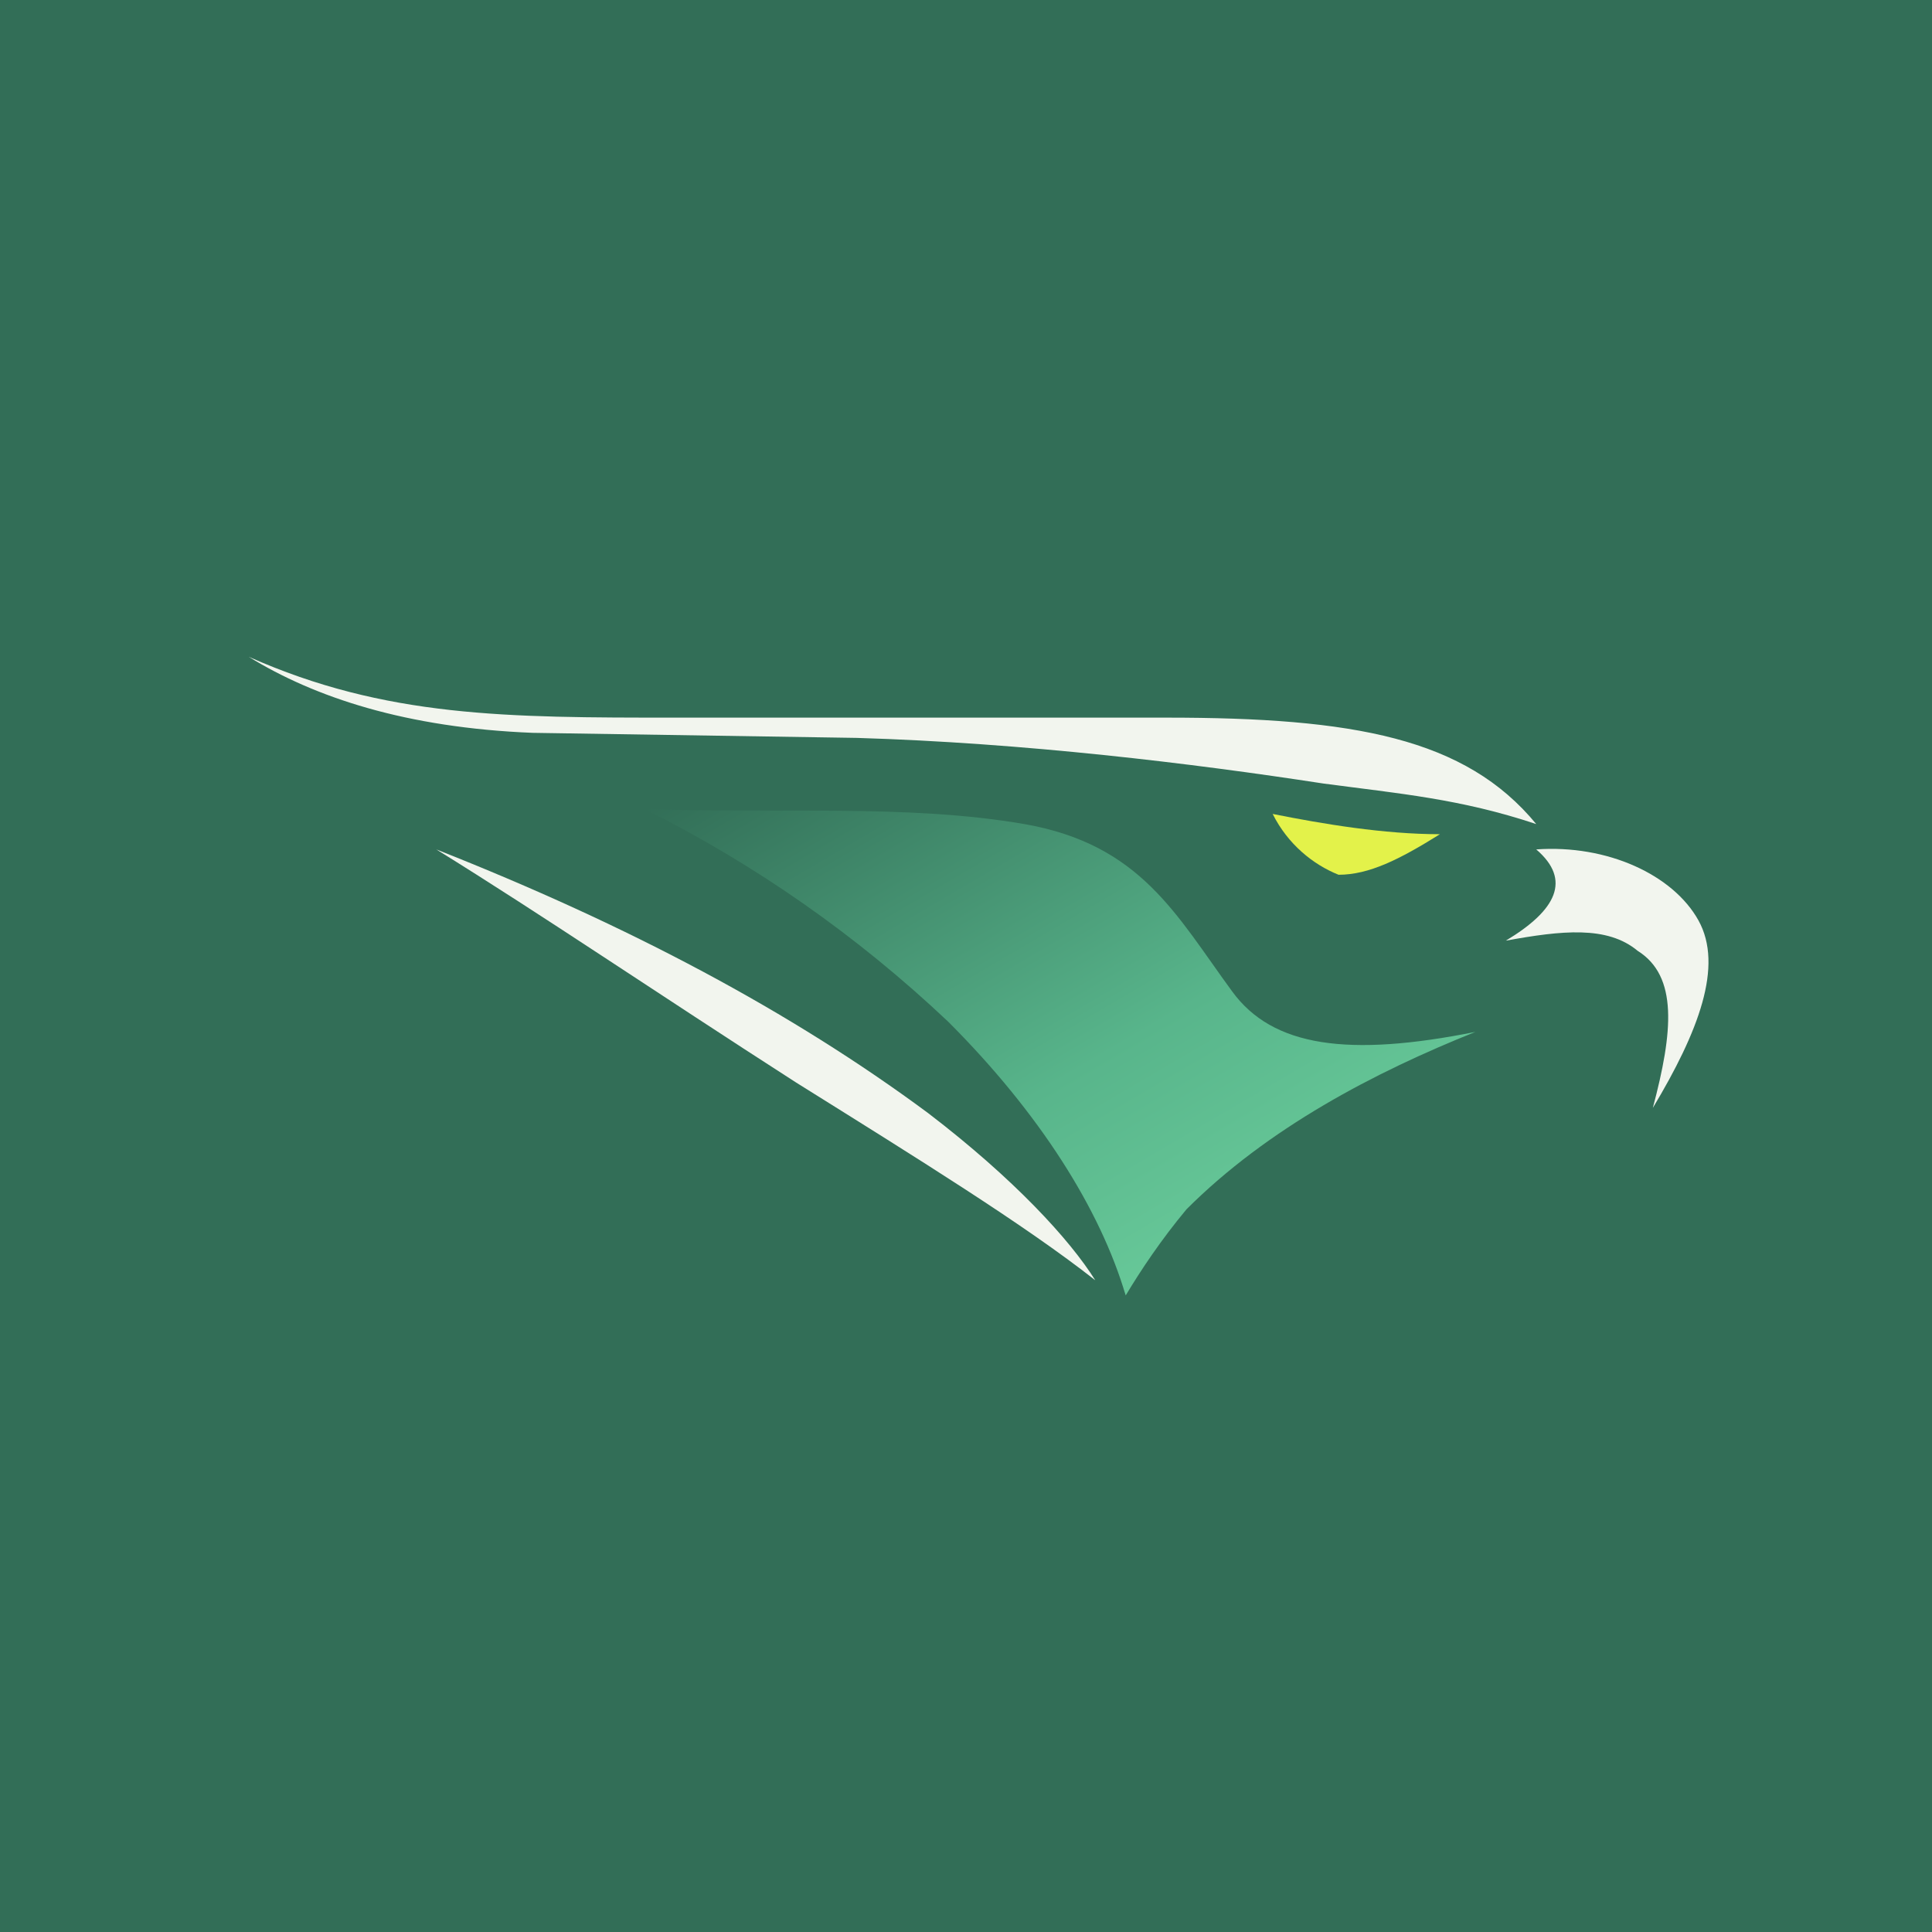
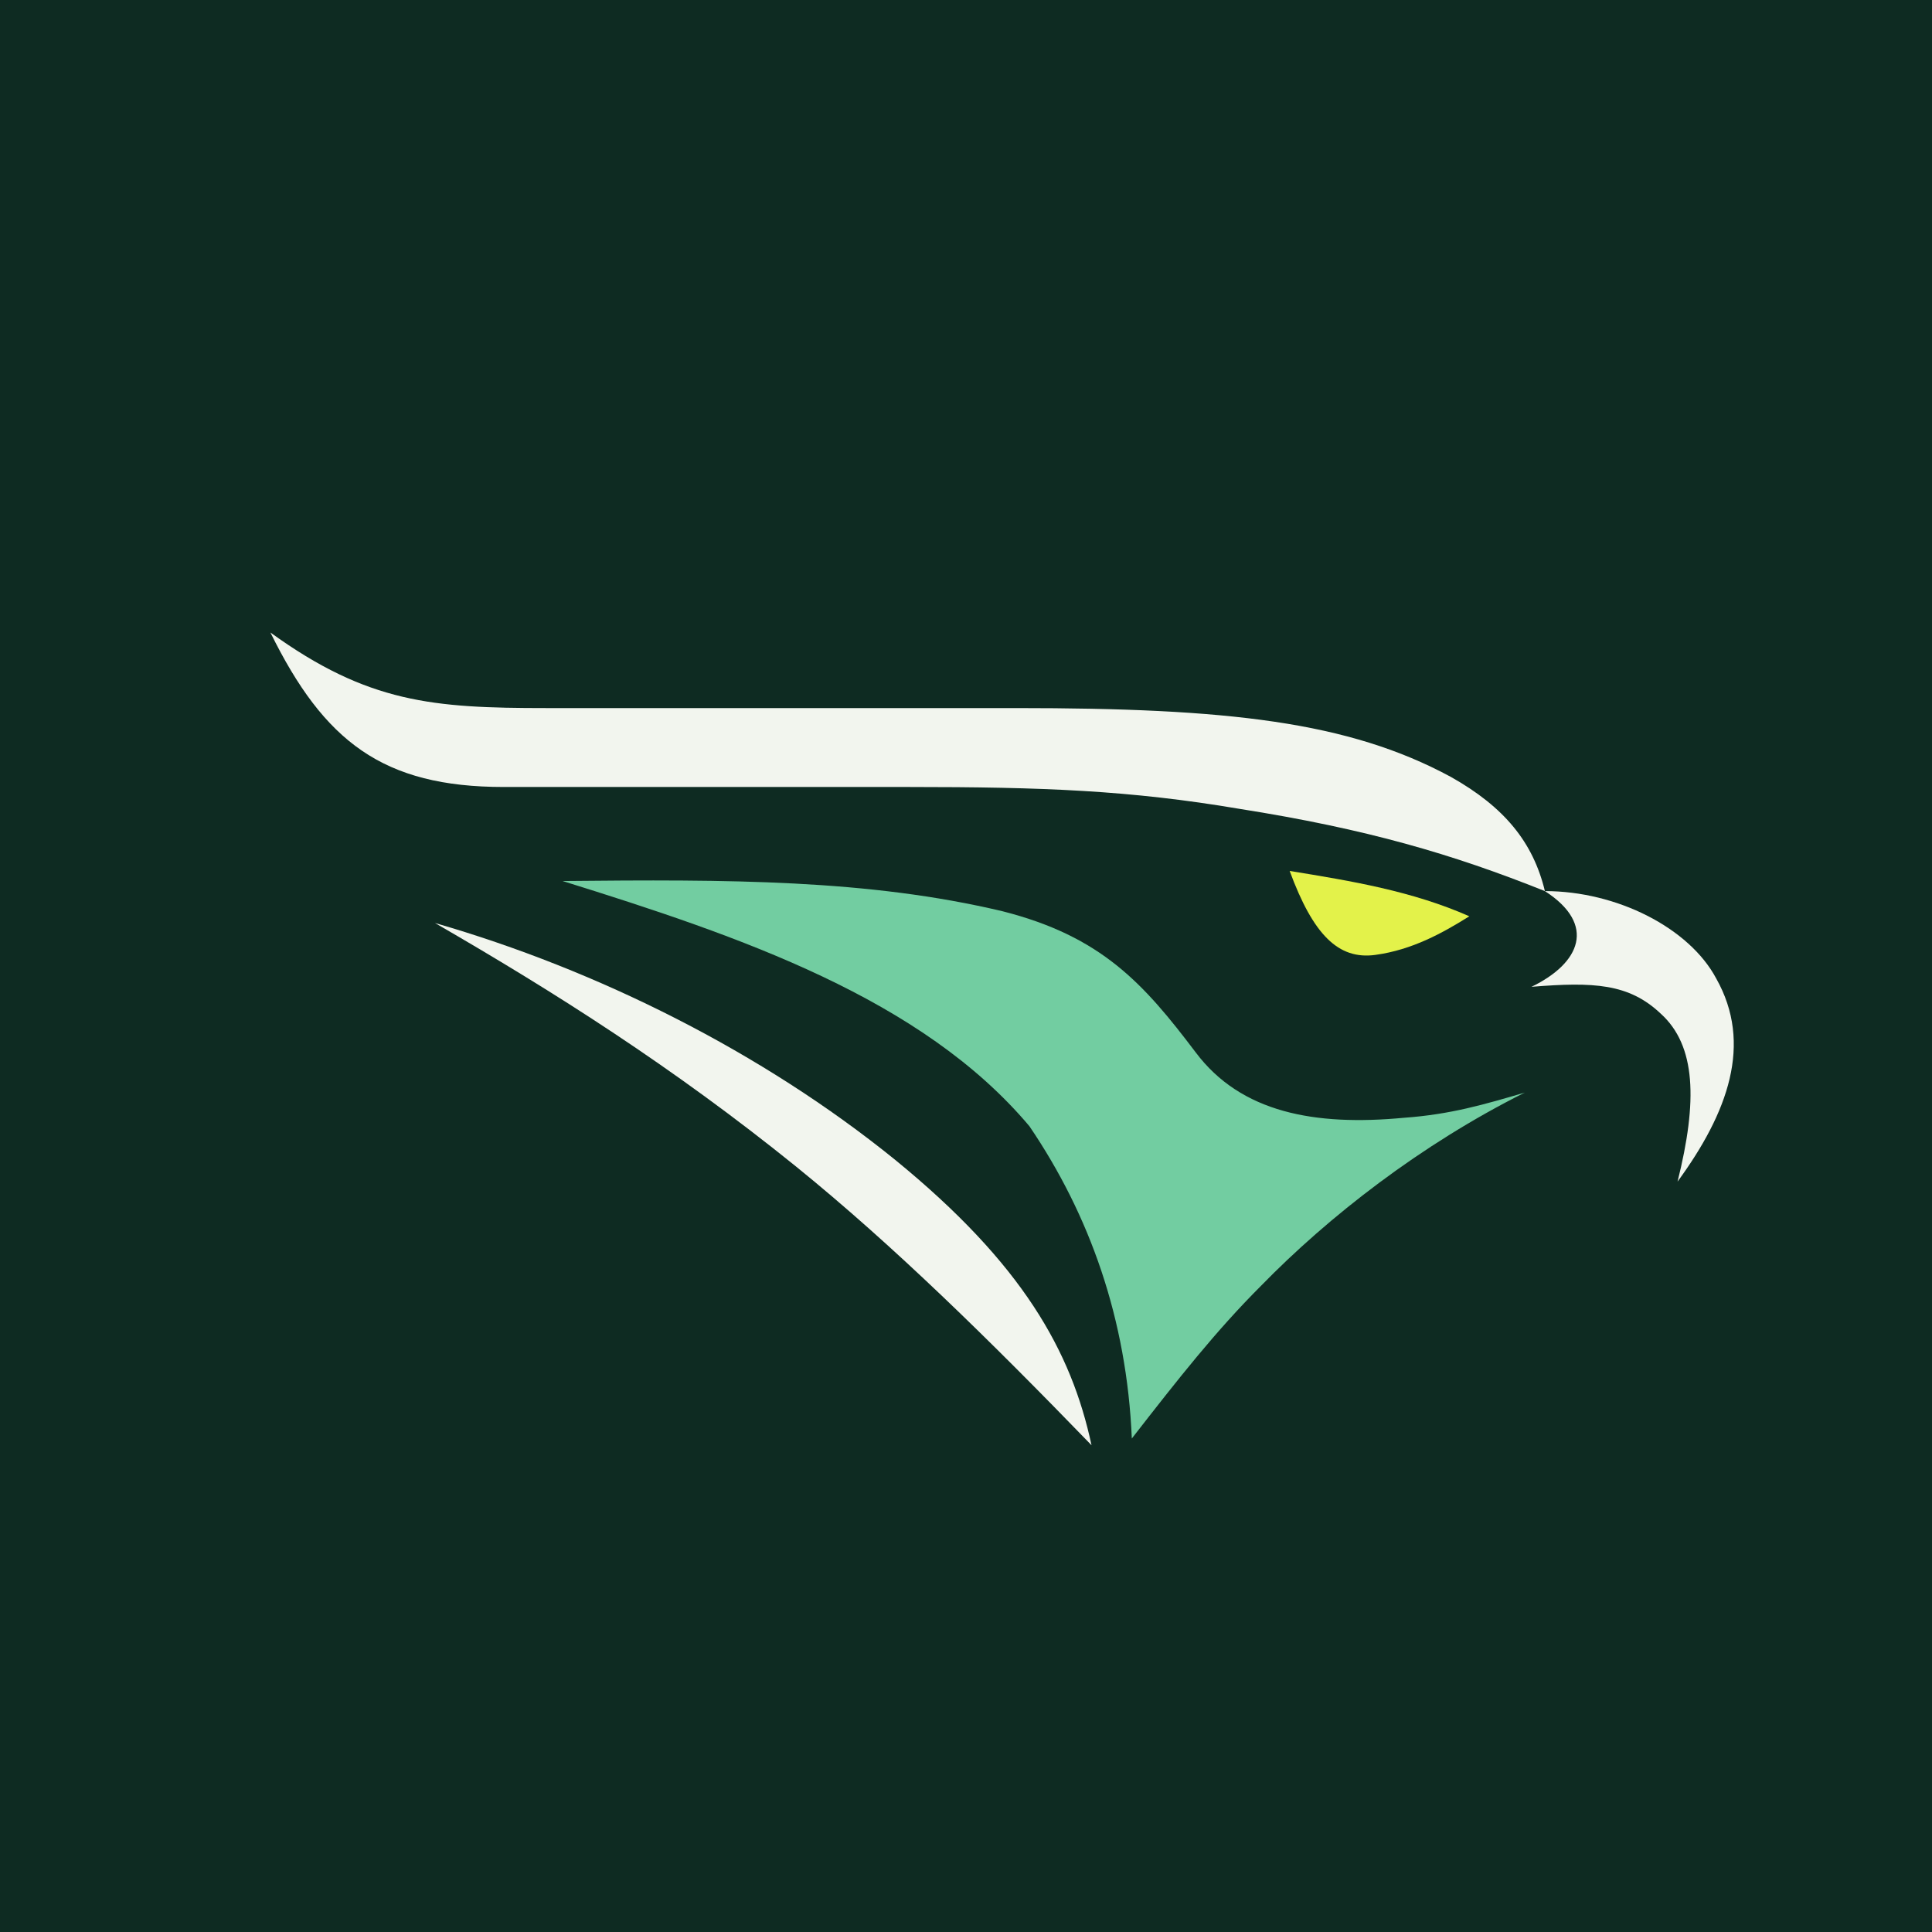
- <svg xmlns="http://www.w3.org/2000/svg" width="1024" height="1024" viewBox="0 0 1024 1024">
-   <rect width="1024" height="1024" fill="#326E57" />
-   <svg x="62" y="310.5" width="900" height="403" viewBox="20 16 335 150">
-     <defs>
-       <linearGradient id="wing" x1="0" y1="0" x2="1" y2="1">
-         <stop stop-color="#326E57" />
-         <stop offset="0.53" stop-color="#58B58B" />
-         <stop offset="1" stop-color="#73D7A3" />
-       </linearGradient>
-       <mask id="greenCut" maskUnits="userSpaceOnUse" x="20" y="16" width="335" height="150">
-         <rect x="20" y="16" width="335" height="150" fill="white" />
-         <path fill="black" d="M91 69 C132 77 163 92 185 112 C203 128 214 144 219 156 C199 137 177 116 149 97 C127 83 107 74 91 69 Z" />
-       </mask>
-     </defs>
-     <path fill="#F2F5EE" d="M46 30 C73 42 97 42 130 42 L227 42 C264 42 286 46 300 63 C285 58 273 57 258 55 C232 51 199 47 166 46 L102 45 C77 44 59 38 46 30 Z" />
-     <path fill="url(#wing)" mask="url(#greenCut)" d="M124 60 C150 61 176 59 199 63 C222 67 229 81 240 96 C248 107 263 109 288 104 C268 112 247 123 231 139 C226 145 222 151 219 156 C214 139 202 120 184 102 C166 85 146 71 124 60 Z" />
-     <path fill="#F2F5EE" d="M83 68 C121 83 153 100 180 120 C197 133 208 145 213 153 C199 142 178 129 154 114 C126 96 104 81 83 68 Z" />
-     <path fill="#E3F24A" d="M248 61 C258 63 270 65 281 65 C273 70 267 73 261 73 C256 71 251 67 248 61 Z" />
-     <path fill="#F2F5EE" d="M300 68 C314 67 327 73 332 82 C337 91 332 104 323 119 C327 104 328 93 320 88 C314 83 305 84 294 86 C304 80 307 74 300 68 Z" />
-   </svg>
+ <svg xmlns="http://www.w3.org/2000/svg" viewBox="0 0 1024 1024">
+   <rect width="1024" height="1024" fill="#0E2B22" />
+   <g transform="translate(65 232) scale(.89)">
+     <path fill="#F2F5EE" d="M88 116 C146 158 185 161 252 161 L532 161 C658 161 730 169 791 202 C823 220 840 241 847 270 C792 248 741 233 665 221 C600 210 548 208 468 208 L227 208 C155 208 120 181 88 116 Z" />
+     <path fill="#72CDA1" d="M262 264 C361 263 444 263 524 282 C583 297 608 325 639 366 C666 402 710 410 763 405 C791 403 811 397 835 390 C773 421 718 464 678 505 C651 532 629 560 601 596 C598 525 576 463 540 410 C476 334 368 297 262 264 Z" />
+     <path fill="#F2F5EE" d="M186 289 C283 317 381 366 460 430 C536 492 565 544 577 600 C516 537 459 481 401 434 C328 375 257 330 186 289 Z" />
+     <path fill="#E3F24A" d="M695 258 C732 264 768 270 802 285 C786 295 768 305 746 308 C724 311 709 296 695 258 Z" />
+     <path fill="#F2F5EE" d="M847 270 C890 270 933 292 949 322 C971 361 956 402 926 443 C938 395 937 362 916 343 C897 325 876 324 839 327 C868 313 878 290 847 270 Z" />
+   </g>
</svg>
